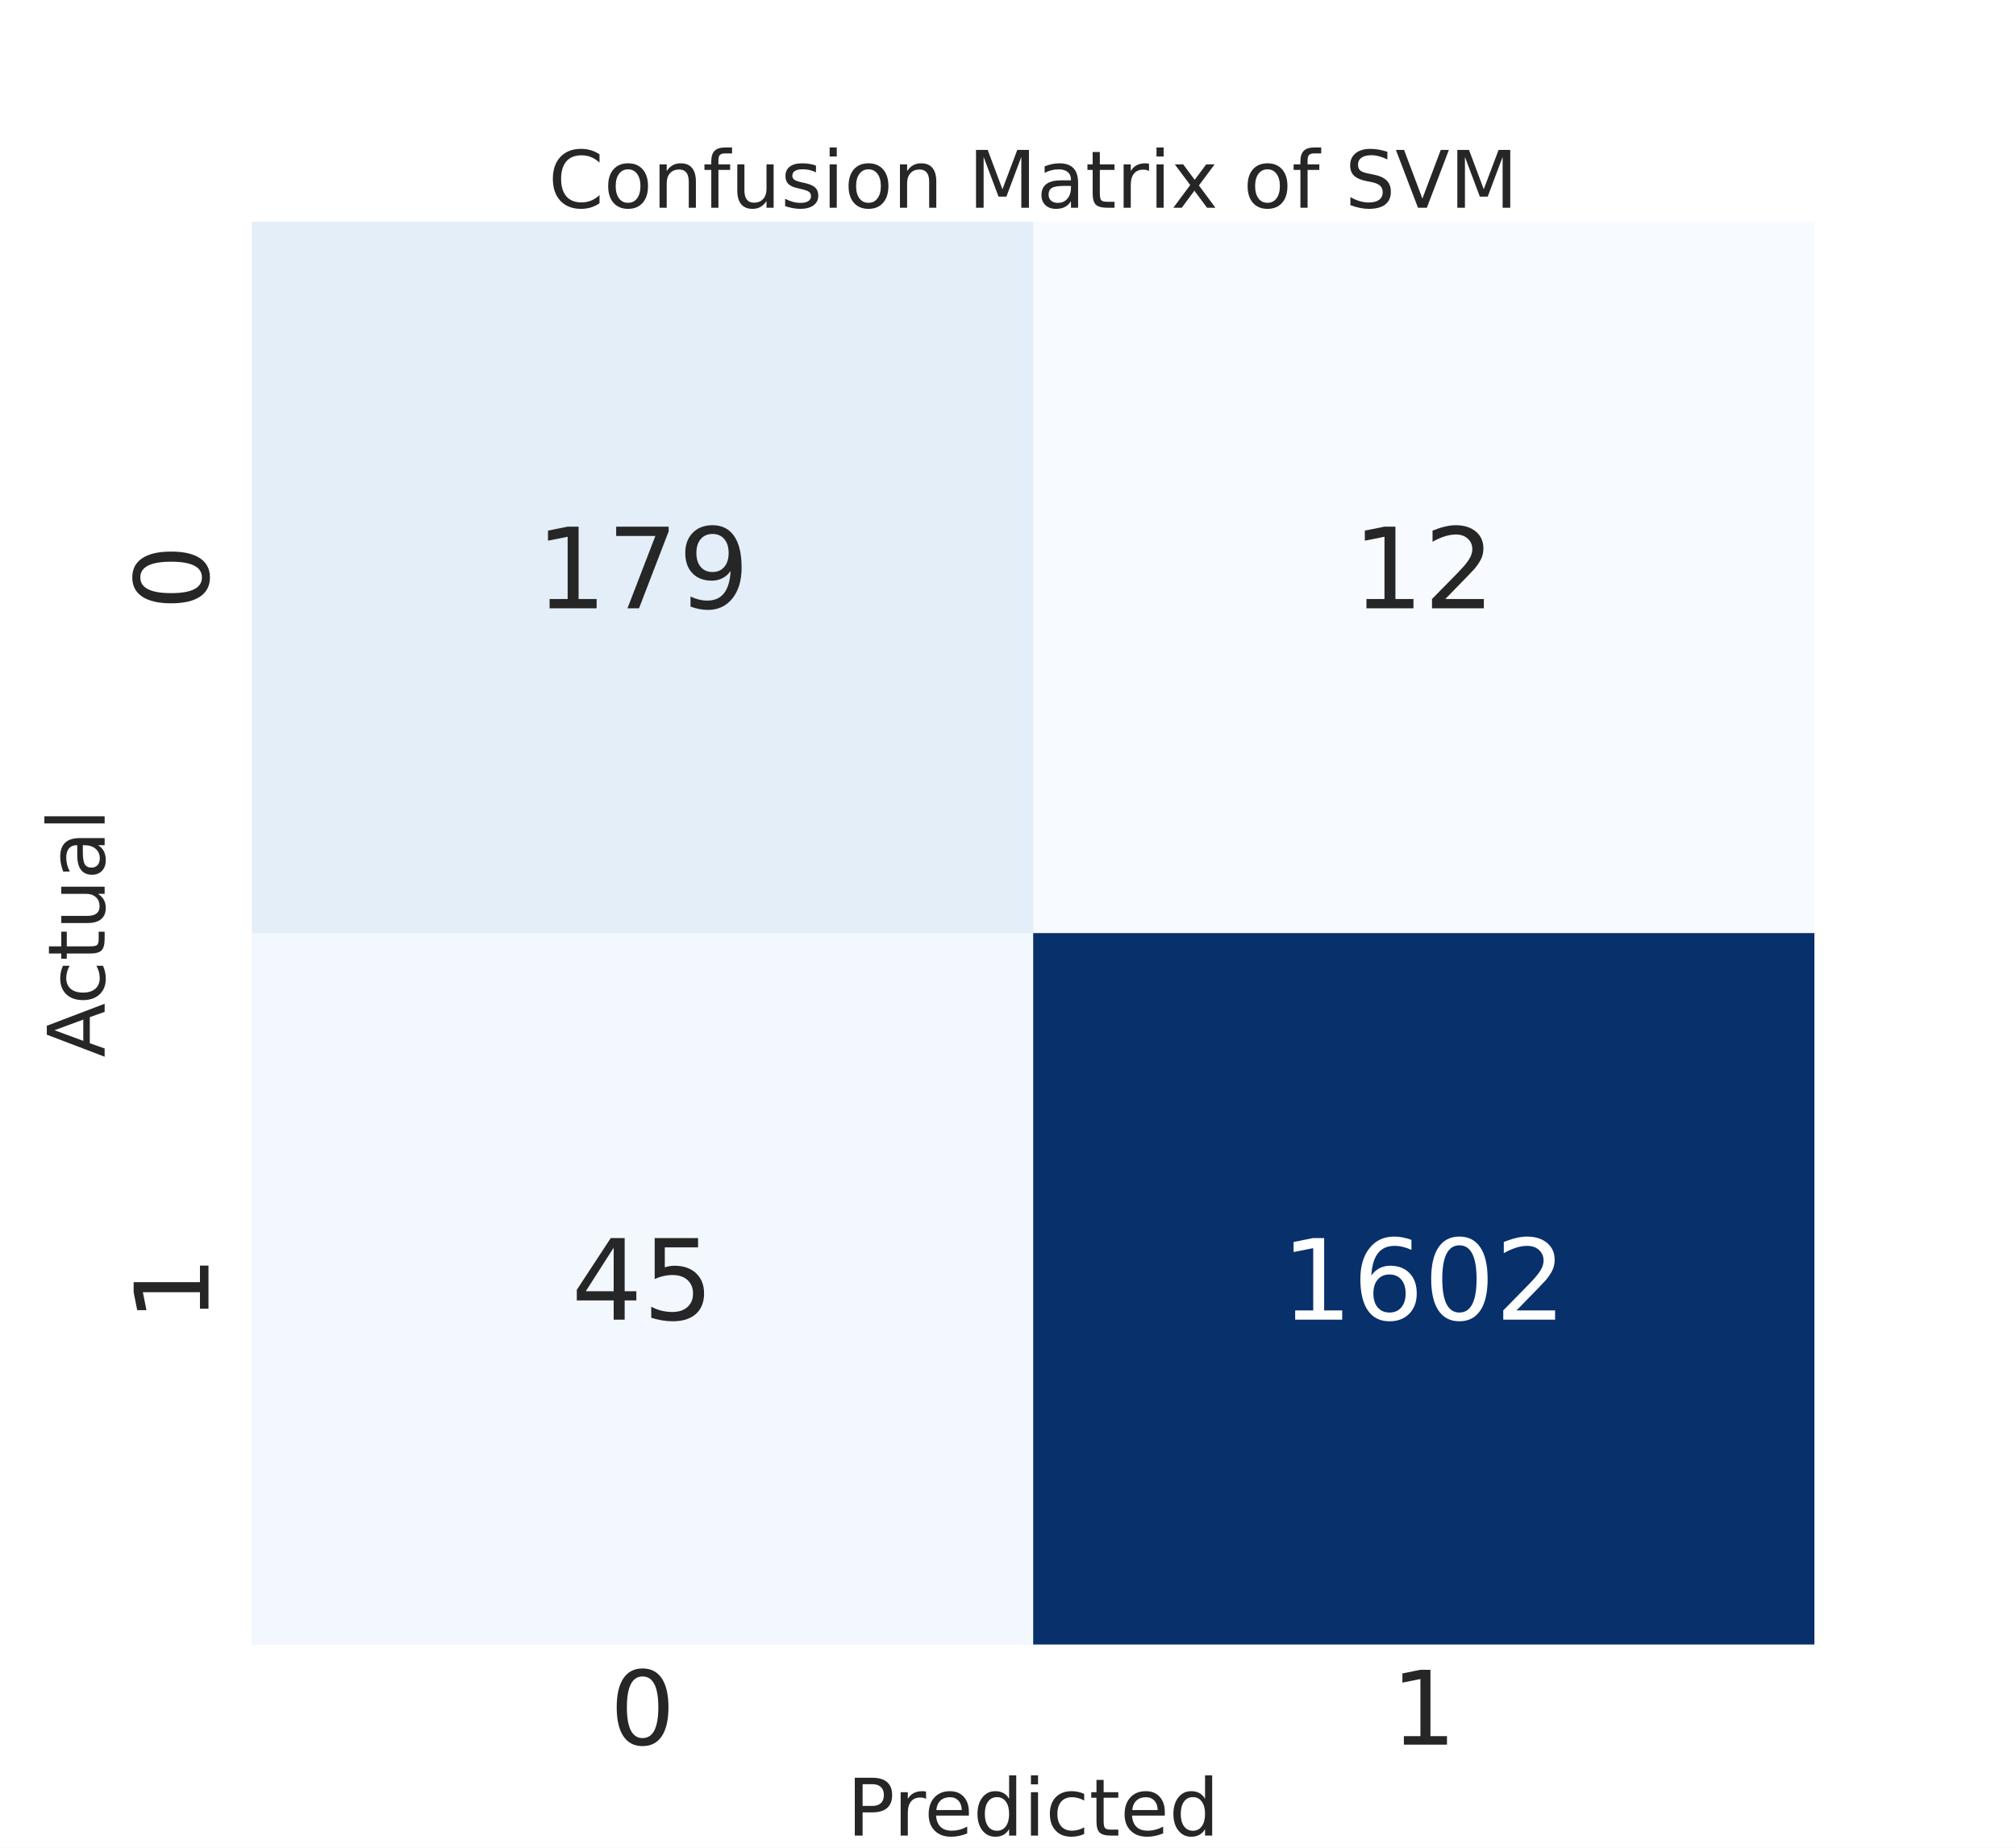
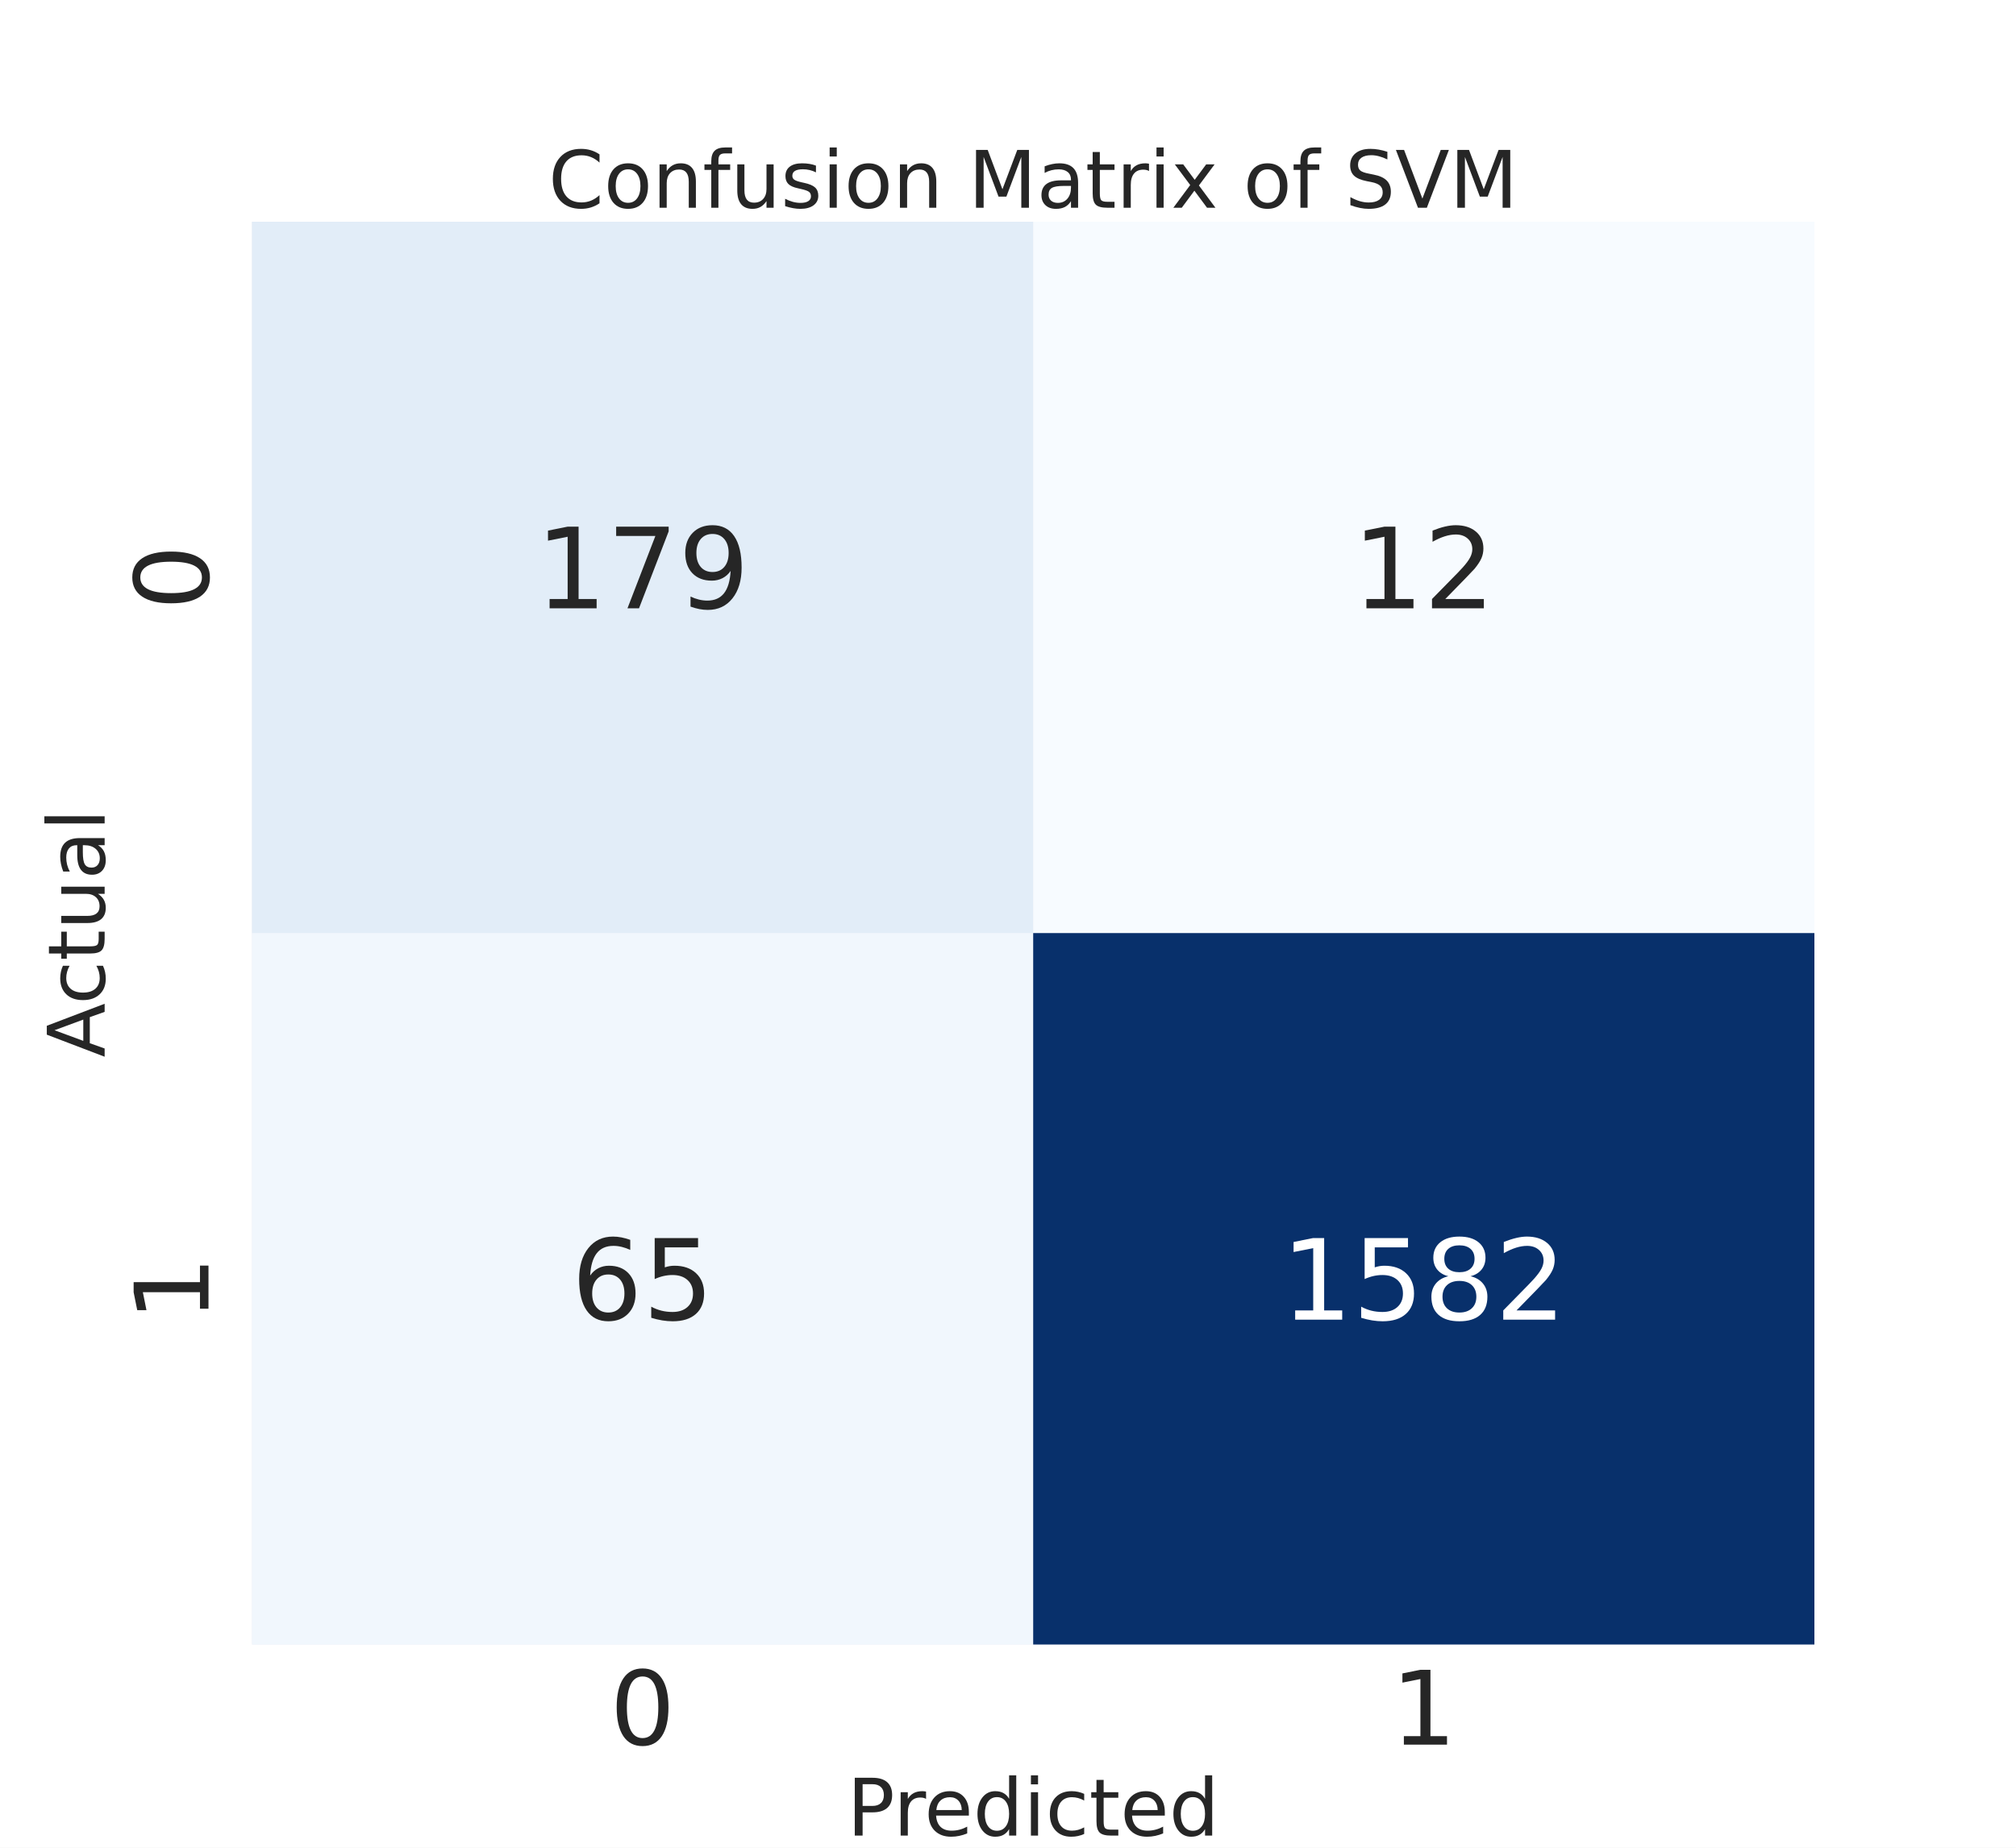
<svg xmlns="http://www.w3.org/2000/svg" xmlns:xlink="http://www.w3.org/1999/xlink" width="864pt" height="792pt" viewBox="0 0 864 792" version="1.1">
  <defs>
    <style type="text/css">*{stroke-linejoin: round; stroke-linecap: butt}</style>
  </defs>
  <g id="figure_1">
    <g id="patch_1">
      <path d="M 0 792  L 864 792  L 864 0  L 0 0  z " style="fill: #ffffff" />
    </g>
    <g id="axes_1">
      <g id="patch_2">
        <path d="M 108 704.88  L 777.6 704.88  L 777.6 95.04  L 108 95.04  z " style="fill: #eaeaf2" />
      </g>
      <g id="matplotlib.axis_1">
        <g id="xtick_1">
          <g id="text_1">
            <g style="fill: #262626" transform="translate(261.4025 747.8131) scale(0.44 -0.44)">
              <defs>
                <path id="DejaVuSans-30" d="M 2034 4250  Q 1547 4250 1301 3770  Q 1056 3291 1056 2328  Q 1056 1369 1301 889  Q 1547 409 2034 409  Q 2525 409 2770 889  Q 3016 1369 3016 2328  Q 3016 3291 2770 3770  Q 2525 4250 2034 4250  z M 2034 4750  Q 2819 4750 3233 4129  Q 3647 3509 3647 2328  Q 3647 1150 3233 529  Q 2819 -91 2034 -91  Q 1250 -91 836 529  Q 422 1150 422 2328  Q 422 3509 836 4129  Q 1250 4750 2034 4750  z " transform="scale(0.015625)" />
              </defs>
              <use xlink:href="#DejaVuSans-30" />
            </g>
          </g>
        </g>
        <g id="xtick_2">
          <g id="text_2">
            <g style="fill: #262626" transform="translate(596.2025 747.8131) scale(0.44 -0.44)">
              <defs>
                <path id="DejaVuSans-31" d="M 794 531  L 1825 531  L 1825 4091  L 703 3866  L 703 4441  L 1819 4666  L 2450 4666  L 2450 531  L 3481 531  L 3481 0  L 794 0  L 794 531  z " transform="scale(0.015625)" />
              </defs>
              <use xlink:href="#DejaVuSans-31" />
            </g>
          </g>
        </g>
        <g id="text_3">
          <g style="fill: #262626" transform="translate(363.0009 786.7984) scale(0.34 -0.34)">
            <defs>
              <path id="DejaVuSans-50" d="M 1259 4147  L 1259 2394  L 2053 2394  Q 2494 2394 2734 2622  Q 2975 2850 2975 3272  Q 2975 3691 2734 3919  Q 2494 4147 2053 4147  L 1259 4147  z M 628 4666  L 2053 4666  Q 2838 4666 3239 4311  Q 3641 3956 3641 3272  Q 3641 2581 3239 2228  Q 2838 1875 2053 1875  L 1259 1875  L 1259 0  L 628 0  L 628 4666  z " transform="scale(0.015625)" />
              <path id="DejaVuSans-72" d="M 2631 2963  Q 2534 3019 2420 3045  Q 2306 3072 2169 3072  Q 1681 3072 1420 2755  Q 1159 2438 1159 1844  L 1159 0  L 581 0  L 581 3500  L 1159 3500  L 1159 2956  Q 1341 3275 1631 3429  Q 1922 3584 2338 3584  Q 2397 3584 2469 3576  Q 2541 3569 2628 3553  L 2631 2963  z " transform="scale(0.015625)" />
              <path id="DejaVuSans-65" d="M 3597 1894  L 3597 1613  L 953 1613  Q 991 1019 1311 708  Q 1631 397 2203 397  Q 2534 397 2845 478  Q 3156 559 3463 722  L 3463 178  Q 3153 47 2828 -22  Q 2503 -91 2169 -91  Q 1331 -91 842 396  Q 353 884 353 1716  Q 353 2575 817 3079  Q 1281 3584 2069 3584  Q 2775 3584 3186 3129  Q 3597 2675 3597 1894  z M 3022 2063  Q 3016 2534 2758 2815  Q 2500 3097 2075 3097  Q 1594 3097 1305 2825  Q 1016 2553 972 2059  L 3022 2063  z " transform="scale(0.015625)" />
              <path id="DejaVuSans-64" d="M 2906 2969  L 2906 4863  L 3481 4863  L 3481 0  L 2906 0  L 2906 525  Q 2725 213 2448 61  Q 2172 -91 1784 -91  Q 1150 -91 751 415  Q 353 922 353 1747  Q 353 2572 751 3078  Q 1150 3584 1784 3584  Q 2172 3584 2448 3432  Q 2725 3281 2906 2969  z M 947 1747  Q 947 1113 1208 752  Q 1469 391 1925 391  Q 2381 391 2643 752  Q 2906 1113 2906 1747  Q 2906 2381 2643 2742  Q 2381 3103 1925 3103  Q 1469 3103 1208 2742  Q 947 2381 947 1747  z " transform="scale(0.015625)" />
              <path id="DejaVuSans-69" d="M 603 3500  L 1178 3500  L 1178 0  L 603 0  L 603 3500  z M 603 4863  L 1178 4863  L 1178 4134  L 603 4134  L 603 4863  z " transform="scale(0.015625)" />
              <path id="DejaVuSans-63" d="M 3122 3366  L 3122 2828  Q 2878 2963 2633 3030  Q 2388 3097 2138 3097  Q 1578 3097 1268 2742  Q 959 2388 959 1747  Q 959 1106 1268 751  Q 1578 397 2138 397  Q 2388 397 2633 464  Q 2878 531 3122 666  L 3122 134  Q 2881 22 2623 -34  Q 2366 -91 2075 -91  Q 1284 -91 818 406  Q 353 903 353 1747  Q 353 2603 823 3093  Q 1294 3584 2113 3584  Q 2378 3584 2631 3529  Q 2884 3475 3122 3366  z " transform="scale(0.015625)" />
              <path id="DejaVuSans-74" d="M 1172 4494  L 1172 3500  L 2356 3500  L 2356 3053  L 1172 3053  L 1172 1153  Q 1172 725 1289 603  Q 1406 481 1766 481  L 2356 481  L 2356 0  L 1766 0  Q 1100 0 847 248  Q 594 497 594 1153  L 594 3053  L 172 3053  L 172 3500  L 594 3500  L 594 4494  L 1172 4494  z " transform="scale(0.015625)" />
            </defs>
            <use xlink:href="#DejaVuSans-50" />
            <use xlink:href="#DejaVuSans-72" x="58.553" />
            <use xlink:href="#DejaVuSans-65" x="97.416" />
            <use xlink:href="#DejaVuSans-64" x="158.939" />
            <use xlink:href="#DejaVuSans-69" x="222.416" />
            <use xlink:href="#DejaVuSans-63" x="250.199" />
            <use xlink:href="#DejaVuSans-74" x="305.18" />
            <use xlink:href="#DejaVuSans-65" x="344.389" />
            <use xlink:href="#DejaVuSans-64" x="405.912" />
          </g>
        </g>
      </g>
      <g id="matplotlib.axis_2">
        <g id="ytick_1">
          <g id="text_4">
            <g style="fill: #262626" transform="translate(89.34937 261.4975) rotate(-90) scale(0.44 -0.44)">
              <use xlink:href="#DejaVuSans-30" />
            </g>
          </g>
        </g>
        <g id="ytick_2">
          <g id="text_5">
            <g style="fill: #262626" transform="translate(89.34937 566.4175) rotate(-90) scale(0.44 -0.44)">
              <use xlink:href="#DejaVuSans-31" />
            </g>
          </g>
        </g>
        <g id="text_6">
          <g style="fill: #262626" transform="translate(44.84531 453.2178) rotate(-90) scale(0.34 -0.34)">
            <defs>
              <path id="DejaVuSans-41" d="M 2188 4044  L 1331 1722  L 3047 1722  L 2188 4044  z M 1831 4666  L 2547 4666  L 4325 0  L 3669 0  L 3244 1197  L 1141 1197  L 716 0  L 50 0  L 1831 4666  z " transform="scale(0.015625)" />
              <path id="DejaVuSans-75" d="M 544 1381  L 544 3500  L 1119 3500  L 1119 1403  Q 1119 906 1312 657  Q 1506 409 1894 409  Q 2359 409 2629 706  Q 2900 1003 2900 1516  L 2900 3500  L 3475 3500  L 3475 0  L 2900 0  L 2900 538  Q 2691 219 2414 64  Q 2138 -91 1772 -91  Q 1169 -91 856 284  Q 544 659 544 1381  z M 1991 3584  L 1991 3584  z " transform="scale(0.015625)" />
              <path id="DejaVuSans-61" d="M 2194 1759  Q 1497 1759 1228 1600  Q 959 1441 959 1056  Q 959 750 1161 570  Q 1363 391 1709 391  Q 2188 391 2477 730  Q 2766 1069 2766 1631  L 2766 1759  L 2194 1759  z M 3341 1997  L 3341 0  L 2766 0  L 2766 531  Q 2569 213 2275 61  Q 1981 -91 1556 -91  Q 1019 -91 701 211  Q 384 513 384 1019  Q 384 1609 779 1909  Q 1175 2209 1959 2209  L 2766 2209  L 2766 2266  Q 2766 2663 2505 2880  Q 2244 3097 1772 3097  Q 1472 3097 1187 3025  Q 903 2953 641 2809  L 641 3341  Q 956 3463 1253 3523  Q 1550 3584 1831 3584  Q 2591 3584 2966 3190  Q 3341 2797 3341 1997  z " transform="scale(0.015625)" />
              <path id="DejaVuSans-6c" d="M 603 4863  L 1178 4863  L 1178 0  L 603 0  L 603 4863  z " transform="scale(0.015625)" />
            </defs>
            <use xlink:href="#DejaVuSans-41" />
            <use xlink:href="#DejaVuSans-63" x="66.658" />
            <use xlink:href="#DejaVuSans-74" x="121.639" />
            <use xlink:href="#DejaVuSans-75" x="160.848" />
            <use xlink:href="#DejaVuSans-61" x="224.227" />
            <use xlink:href="#DejaVuSans-6c" x="285.506" />
          </g>
        </g>
      </g>
      <g id="QuadMesh_1">
-         <path d="M 108 95.04  L 442.8 95.04  L 442.8 399.96  L 108 399.96  L 108 95.04  " clip-path="url(#p55a44f6641)" style="fill: #e3eef8" />
-         <path d="M 442.8 95.04  L 777.6 95.04  L 777.6 399.96  L 442.8 399.96  L 442.8 95.04  " clip-path="url(#p55a44f6641)" style="fill: #f7fbff" />
-         <path d="M 108 399.96  L 442.8 399.96  L 442.8 704.88  L 108 704.88  L 108 399.96  " clip-path="url(#p55a44f6641)" style="fill: #f3f8fe" />
-         <path d="M 442.8 399.96  L 777.6 399.96  L 777.6 704.88  L 442.8 704.88  L 442.8 399.96  " clip-path="url(#p55a44f6641)" style="fill: #08306b" />
+         <path d="M 108 95.04  L 442.8 95.04  L 442.8 399.96  L 108 399.96  L 108 95.04  " clip-path="url(#pad009bd07b)" style="fill: #e2edf8" />
+         <path d="M 442.8 95.04  L 777.6 95.04  L 777.6 399.96  L 442.8 399.96  L 442.8 95.04  " clip-path="url(#pad009bd07b)" style="fill: #f7fbff" />
+         <path d="M 108 399.96  L 442.8 399.96  L 442.8 704.88  L 108 704.88  L 108 399.96  " clip-path="url(#pad009bd07b)" style="fill: #f1f7fd" />
+         <path d="M 442.8 399.96  L 777.6 399.96  L 777.6 704.88  L 442.8 704.88  L 442.8 399.96  " clip-path="url(#pad009bd07b)" style="fill: #08306b" />
      </g>
      <g id="text_7">
        <g style="fill: #262626" transform="translate(229.59 260.745) scale(0.48 -0.48)">
          <defs>
            <path id="DejaVuSans-37" d="M 525 4666  L 3525 4666  L 3525 4397  L 1831 0  L 1172 0  L 2766 4134  L 525 4134  L 525 4666  z " transform="scale(0.015625)" />
            <path id="DejaVuSans-39" d="M 703 97  L 703 672  Q 941 559 1184 500  Q 1428 441 1663 441  Q 2288 441 2617 861  Q 2947 1281 2994 2138  Q 2813 1869 2534 1725  Q 2256 1581 1919 1581  Q 1219 1581 811 2004  Q 403 2428 403 3163  Q 403 3881 828 4315  Q 1253 4750 1959 4750  Q 2769 4750 3195 4129  Q 3622 3509 3622 2328  Q 3622 1225 3098 567  Q 2575 -91 1691 -91  Q 1453 -91 1209 -44  Q 966 3 703 97  z M 1959 2075  Q 2384 2075 2632 2365  Q 2881 2656 2881 3163  Q 2881 3666 2632 3958  Q 2384 4250 1959 4250  Q 1534 4250 1286 3958  Q 1038 3666 1038 3163  Q 1038 2656 1286 2365  Q 1534 2075 1959 2075  z " transform="scale(0.015625)" />
          </defs>
          <use xlink:href="#DejaVuSans-31" />
          <use xlink:href="#DejaVuSans-37" x="63.623" />
          <use xlink:href="#DejaVuSans-39" x="127.246" />
        </g>
      </g>
      <g id="text_8">
        <g style="fill: #262626" transform="translate(579.66 260.745) scale(0.48 -0.48)">
          <defs>
            <path id="DejaVuSans-32" d="M 1228 531  L 3431 531  L 3431 0  L 469 0  L 469 531  Q 828 903 1448 1529  Q 2069 2156 2228 2338  Q 2531 2678 2651 2914  Q 2772 3150 2772 3378  Q 2772 3750 2511 3984  Q 2250 4219 1831 4219  Q 1534 4219 1204 4116  Q 875 4013 500 3803  L 500 4441  Q 881 4594 1212 4672  Q 1544 4750 1819 4750  Q 2544 4750 2975 4387  Q 3406 4025 3406 3419  Q 3406 3131 3298 2873  Q 3191 2616 2906 2266  Q 2828 2175 2409 1742  Q 1991 1309 1228 531  z " transform="scale(0.015625)" />
          </defs>
          <use xlink:href="#DejaVuSans-31" />
          <use xlink:href="#DejaVuSans-32" x="63.623" />
        </g>
      </g>
      <g id="text_9">
        <g style="fill: #262626" transform="translate(244.86 565.665) scale(0.48 -0.48)">
          <defs>
-             <path id="DejaVuSans-34" d="M 2419 4116  L 825 1625  L 2419 1625  L 2419 4116  z M 2253 4666  L 3047 4666  L 3047 1625  L 3713 1625  L 3713 1100  L 3047 1100  L 3047 0  L 2419 0  L 2419 1100  L 313 1100  L 313 1709  L 2253 4666  z " transform="scale(0.015625)" />
+             <path id="DejaVuSans-36" d="M 2113 2584  Q 1688 2584 1439 2293  Q 1191 2003 1191 1497  Q 1191 994 1439 701  Q 1688 409 2113 409  Q 2538 409 2786 701  Q 3034 994 3034 1497  Q 3034 2003 2786 2293  Q 2538 2584 2113 2584  z M 3366 4563  L 3366 3988  Q 3128 4100 2886 4159  Q 2644 4219 2406 4219  Q 1781 4219 1451 3797  Q 1122 3375 1075 2522  Q 1259 2794 1537 2939  Q 1816 3084 2150 3084  Q 2853 3084 3261 2657  Q 3669 2231 3669 1497  Q 3669 778 3244 343  Q 2819 -91 2113 -91  Q 1303 -91 875 529  Q 447 1150 447 2328  Q 447 3434 972 4092  Q 1497 4750 2381 4750  Q 2619 4750 2861 4703  Q 3103 4656 3366 4563  z " transform="scale(0.015625)" />
            <path id="DejaVuSans-35" d="M 691 4666  L 3169 4666  L 3169 4134  L 1269 4134  L 1269 2991  Q 1406 3038 1543 3061  Q 1681 3084 1819 3084  Q 2600 3084 3056 2656  Q 3513 2228 3513 1497  Q 3513 744 3044 326  Q 2575 -91 1722 -91  Q 1428 -91 1123 -41  Q 819 9 494 109  L 494 744  Q 775 591 1075 516  Q 1375 441 1709 441  Q 2250 441 2565 725  Q 2881 1009 2881 1497  Q 2881 1984 2565 2268  Q 2250 2553 1709 2553  Q 1456 2553 1204 2497  Q 953 2441 691 2322  L 691 4666  z " transform="scale(0.015625)" />
          </defs>
-           <use xlink:href="#DejaVuSans-34" />
+           <use xlink:href="#DejaVuSans-36" />
          <use xlink:href="#DejaVuSans-35" x="63.623" />
        </g>
      </g>
      <g id="text_10">
        <g style="fill: #ffffff" transform="translate(549.12 565.665) scale(0.48 -0.48)">
          <defs>
-             <path id="DejaVuSans-36" d="M 2113 2584  Q 1688 2584 1439 2293  Q 1191 2003 1191 1497  Q 1191 994 1439 701  Q 1688 409 2113 409  Q 2538 409 2786 701  Q 3034 994 3034 1497  Q 3034 2003 2786 2293  Q 2538 2584 2113 2584  z M 3366 4563  L 3366 3988  Q 3128 4100 2886 4159  Q 2644 4219 2406 4219  Q 1781 4219 1451 3797  Q 1122 3375 1075 2522  Q 1259 2794 1537 2939  Q 1816 3084 2150 3084  Q 2853 3084 3261 2657  Q 3669 2231 3669 1497  Q 3669 778 3244 343  Q 2819 -91 2113 -91  Q 1303 -91 875 529  Q 447 1150 447 2328  Q 447 3434 972 4092  Q 1497 4750 2381 4750  Q 2619 4750 2861 4703  Q 3103 4656 3366 4563  z " transform="scale(0.015625)" />
+             <path id="DejaVuSans-38" d="M 2034 2216  Q 1584 2216 1326 1975  Q 1069 1734 1069 1313  Q 1069 891 1326 650  Q 1584 409 2034 409  Q 2484 409 2743 651  Q 3003 894 3003 1313  Q 3003 1734 2745 1975  Q 2488 2216 2034 2216  z M 1403 2484  Q 997 2584 770 2862  Q 544 3141 544 3541  Q 544 4100 942 4425  Q 1341 4750 2034 4750  Q 2731 4750 3128 4425  Q 3525 4100 3525 3541  Q 3525 3141 3298 2862  Q 3072 2584 2669 2484  Q 3125 2378 3379 2068  Q 3634 1759 3634 1313  Q 3634 634 3220 271  Q 2806 -91 2034 -91  Q 1263 -91 848 271  Q 434 634 434 1313  Q 434 1759 690 2068  Q 947 2378 1403 2484  z M 1172 3481  Q 1172 3119 1398 2916  Q 1625 2713 2034 2713  Q 2441 2713 2670 2916  Q 2900 3119 2900 3481  Q 2900 3844 2670 4047  Q 2441 4250 2034 4250  Q 1625 4250 1398 4047  Q 1172 3844 1172 3481  z " transform="scale(0.015625)" />
          </defs>
          <use xlink:href="#DejaVuSans-31" />
-           <use xlink:href="#DejaVuSans-36" x="63.623" />
-           <use xlink:href="#DejaVuSans-30" x="127.246" />
+           <use xlink:href="#DejaVuSans-35" x="63.623" />
+           <use xlink:href="#DejaVuSans-38" x="127.246" />
          <use xlink:href="#DejaVuSans-32" x="190.869" />
        </g>
      </g>
      <g id="text_11">
        <g style="fill: #262626" transform="translate(235.0334 89.04) scale(0.34 -0.34)">
          <defs>
            <path id="DejaVuSans-43" d="M 4122 4306  L 4122 3641  Q 3803 3938 3442 4084  Q 3081 4231 2675 4231  Q 1875 4231 1450 3742  Q 1025 3253 1025 2328  Q 1025 1406 1450 917  Q 1875 428 2675 428  Q 3081 428 3442 575  Q 3803 722 4122 1019  L 4122 359  Q 3791 134 3420 21  Q 3050 -91 2638 -91  Q 1578 -91 968 557  Q 359 1206 359 2328  Q 359 3453 968 4101  Q 1578 4750 2638 4750  Q 3056 4750 3426 4639  Q 3797 4528 4122 4306  z " transform="scale(0.015625)" />
            <path id="DejaVuSans-6f" d="M 1959 3097  Q 1497 3097 1228 2736  Q 959 2375 959 1747  Q 959 1119 1226 758  Q 1494 397 1959 397  Q 2419 397 2687 759  Q 2956 1122 2956 1747  Q 2956 2369 2687 2733  Q 2419 3097 1959 3097  z M 1959 3584  Q 2709 3584 3137 3096  Q 3566 2609 3566 1747  Q 3566 888 3137 398  Q 2709 -91 1959 -91  Q 1206 -91 779 398  Q 353 888 353 1747  Q 353 2609 779 3096  Q 1206 3584 1959 3584  z " transform="scale(0.015625)" />
            <path id="DejaVuSans-6e" d="M 3513 2113  L 3513 0  L 2938 0  L 2938 2094  Q 2938 2591 2744 2837  Q 2550 3084 2163 3084  Q 1697 3084 1428 2787  Q 1159 2491 1159 1978  L 1159 0  L 581 0  L 581 3500  L 1159 3500  L 1159 2956  Q 1366 3272 1645 3428  Q 1925 3584 2291 3584  Q 2894 3584 3203 3211  Q 3513 2838 3513 2113  z " transform="scale(0.015625)" />
            <path id="DejaVuSans-66" d="M 2375 4863  L 2375 4384  L 1825 4384  Q 1516 4384 1395 4259  Q 1275 4134 1275 3809  L 1275 3500  L 2222 3500  L 2222 3053  L 1275 3053  L 1275 0  L 697 0  L 697 3053  L 147 3053  L 147 3500  L 697 3500  L 697 3744  Q 697 4328 969 4595  Q 1241 4863 1831 4863  L 2375 4863  z " transform="scale(0.015625)" />
            <path id="DejaVuSans-73" d="M 2834 3397  L 2834 2853  Q 2591 2978 2328 3040  Q 2066 3103 1784 3103  Q 1356 3103 1142 2972  Q 928 2841 928 2578  Q 928 2378 1081 2264  Q 1234 2150 1697 2047  L 1894 2003  Q 2506 1872 2764 1633  Q 3022 1394 3022 966  Q 3022 478 2636 193  Q 2250 -91 1575 -91  Q 1294 -91 989 -36  Q 684 19 347 128  L 347 722  Q 666 556 975 473  Q 1284 391 1588 391  Q 1994 391 2212 530  Q 2431 669 2431 922  Q 2431 1156 2273 1281  Q 2116 1406 1581 1522  L 1381 1569  Q 847 1681 609 1914  Q 372 2147 372 2553  Q 372 3047 722 3315  Q 1072 3584 1716 3584  Q 2034 3584 2315 3537  Q 2597 3491 2834 3397  z " transform="scale(0.015625)" />
            <path id="DejaVuSans-20" transform="scale(0.015625)" />
            <path id="DejaVuSans-4d" d="M 628 4666  L 1569 4666  L 2759 1491  L 3956 4666  L 4897 4666  L 4897 0  L 4281 0  L 4281 4097  L 3078 897  L 2444 897  L 1241 4097  L 1241 0  L 628 0  L 628 4666  z " transform="scale(0.015625)" />
            <path id="DejaVuSans-78" d="M 3513 3500  L 2247 1797  L 3578 0  L 2900 0  L 1881 1375  L 863 0  L 184 0  L 1544 1831  L 300 3500  L 978 3500  L 1906 2253  L 2834 3500  L 3513 3500  z " transform="scale(0.015625)" />
            <path id="DejaVuSans-53" d="M 3425 4513  L 3425 3897  Q 3066 4069 2747 4153  Q 2428 4238 2131 4238  Q 1616 4238 1336 4038  Q 1056 3838 1056 3469  Q 1056 3159 1242 3001  Q 1428 2844 1947 2747  L 2328 2669  Q 3034 2534 3370 2195  Q 3706 1856 3706 1288  Q 3706 609 3251 259  Q 2797 -91 1919 -91  Q 1588 -91 1214 -16  Q 841 59 441 206  L 441 856  Q 825 641 1194 531  Q 1563 422 1919 422  Q 2459 422 2753 634  Q 3047 847 3047 1241  Q 3047 1584 2836 1778  Q 2625 1972 2144 2069  L 1759 2144  Q 1053 2284 737 2584  Q 422 2884 422 3419  Q 422 4038 858 4394  Q 1294 4750 2059 4750  Q 2388 4750 2728 4690  Q 3069 4631 3425 4513  z " transform="scale(0.015625)" />
            <path id="DejaVuSans-56" d="M 1831 0  L 50 4666  L 709 4666  L 2188 738  L 3669 4666  L 4325 4666  L 2547 0  L 1831 0  z " transform="scale(0.015625)" />
          </defs>
          <use xlink:href="#DejaVuSans-43" />
          <use xlink:href="#DejaVuSans-6f" x="69.824" />
          <use xlink:href="#DejaVuSans-6e" x="131.006" />
          <use xlink:href="#DejaVuSans-66" x="194.385" />
          <use xlink:href="#DejaVuSans-75" x="229.59" />
          <use xlink:href="#DejaVuSans-73" x="292.969" />
          <use xlink:href="#DejaVuSans-69" x="345.068" />
          <use xlink:href="#DejaVuSans-6f" x="372.852" />
          <use xlink:href="#DejaVuSans-6e" x="434.033" />
          <use xlink:href="#DejaVuSans-20" x="497.412" />
          <use xlink:href="#DejaVuSans-4d" x="529.199" />
          <use xlink:href="#DejaVuSans-61" x="615.479" />
          <use xlink:href="#DejaVuSans-74" x="676.758" />
          <use xlink:href="#DejaVuSans-72" x="715.967" />
          <use xlink:href="#DejaVuSans-69" x="757.08" />
          <use xlink:href="#DejaVuSans-78" x="784.863" />
          <use xlink:href="#DejaVuSans-20" x="844.043" />
          <use xlink:href="#DejaVuSans-6f" x="875.83" />
          <use xlink:href="#DejaVuSans-66" x="937.012" />
          <use xlink:href="#DejaVuSans-20" x="972.217" />
          <use xlink:href="#DejaVuSans-53" x="1004.004" />
          <use xlink:href="#DejaVuSans-56" x="1067.48" />
          <use xlink:href="#DejaVuSans-4d" x="1135.889" />
        </g>
      </g>
    </g>
  </g>
  <defs>
-     <clipPath id="p55a44f6641">
+     <clipPath id="pad009bd07b">
      <rect x="108" y="95.04" width="669.6" height="609.84" />
    </clipPath>
  </defs>
</svg>
